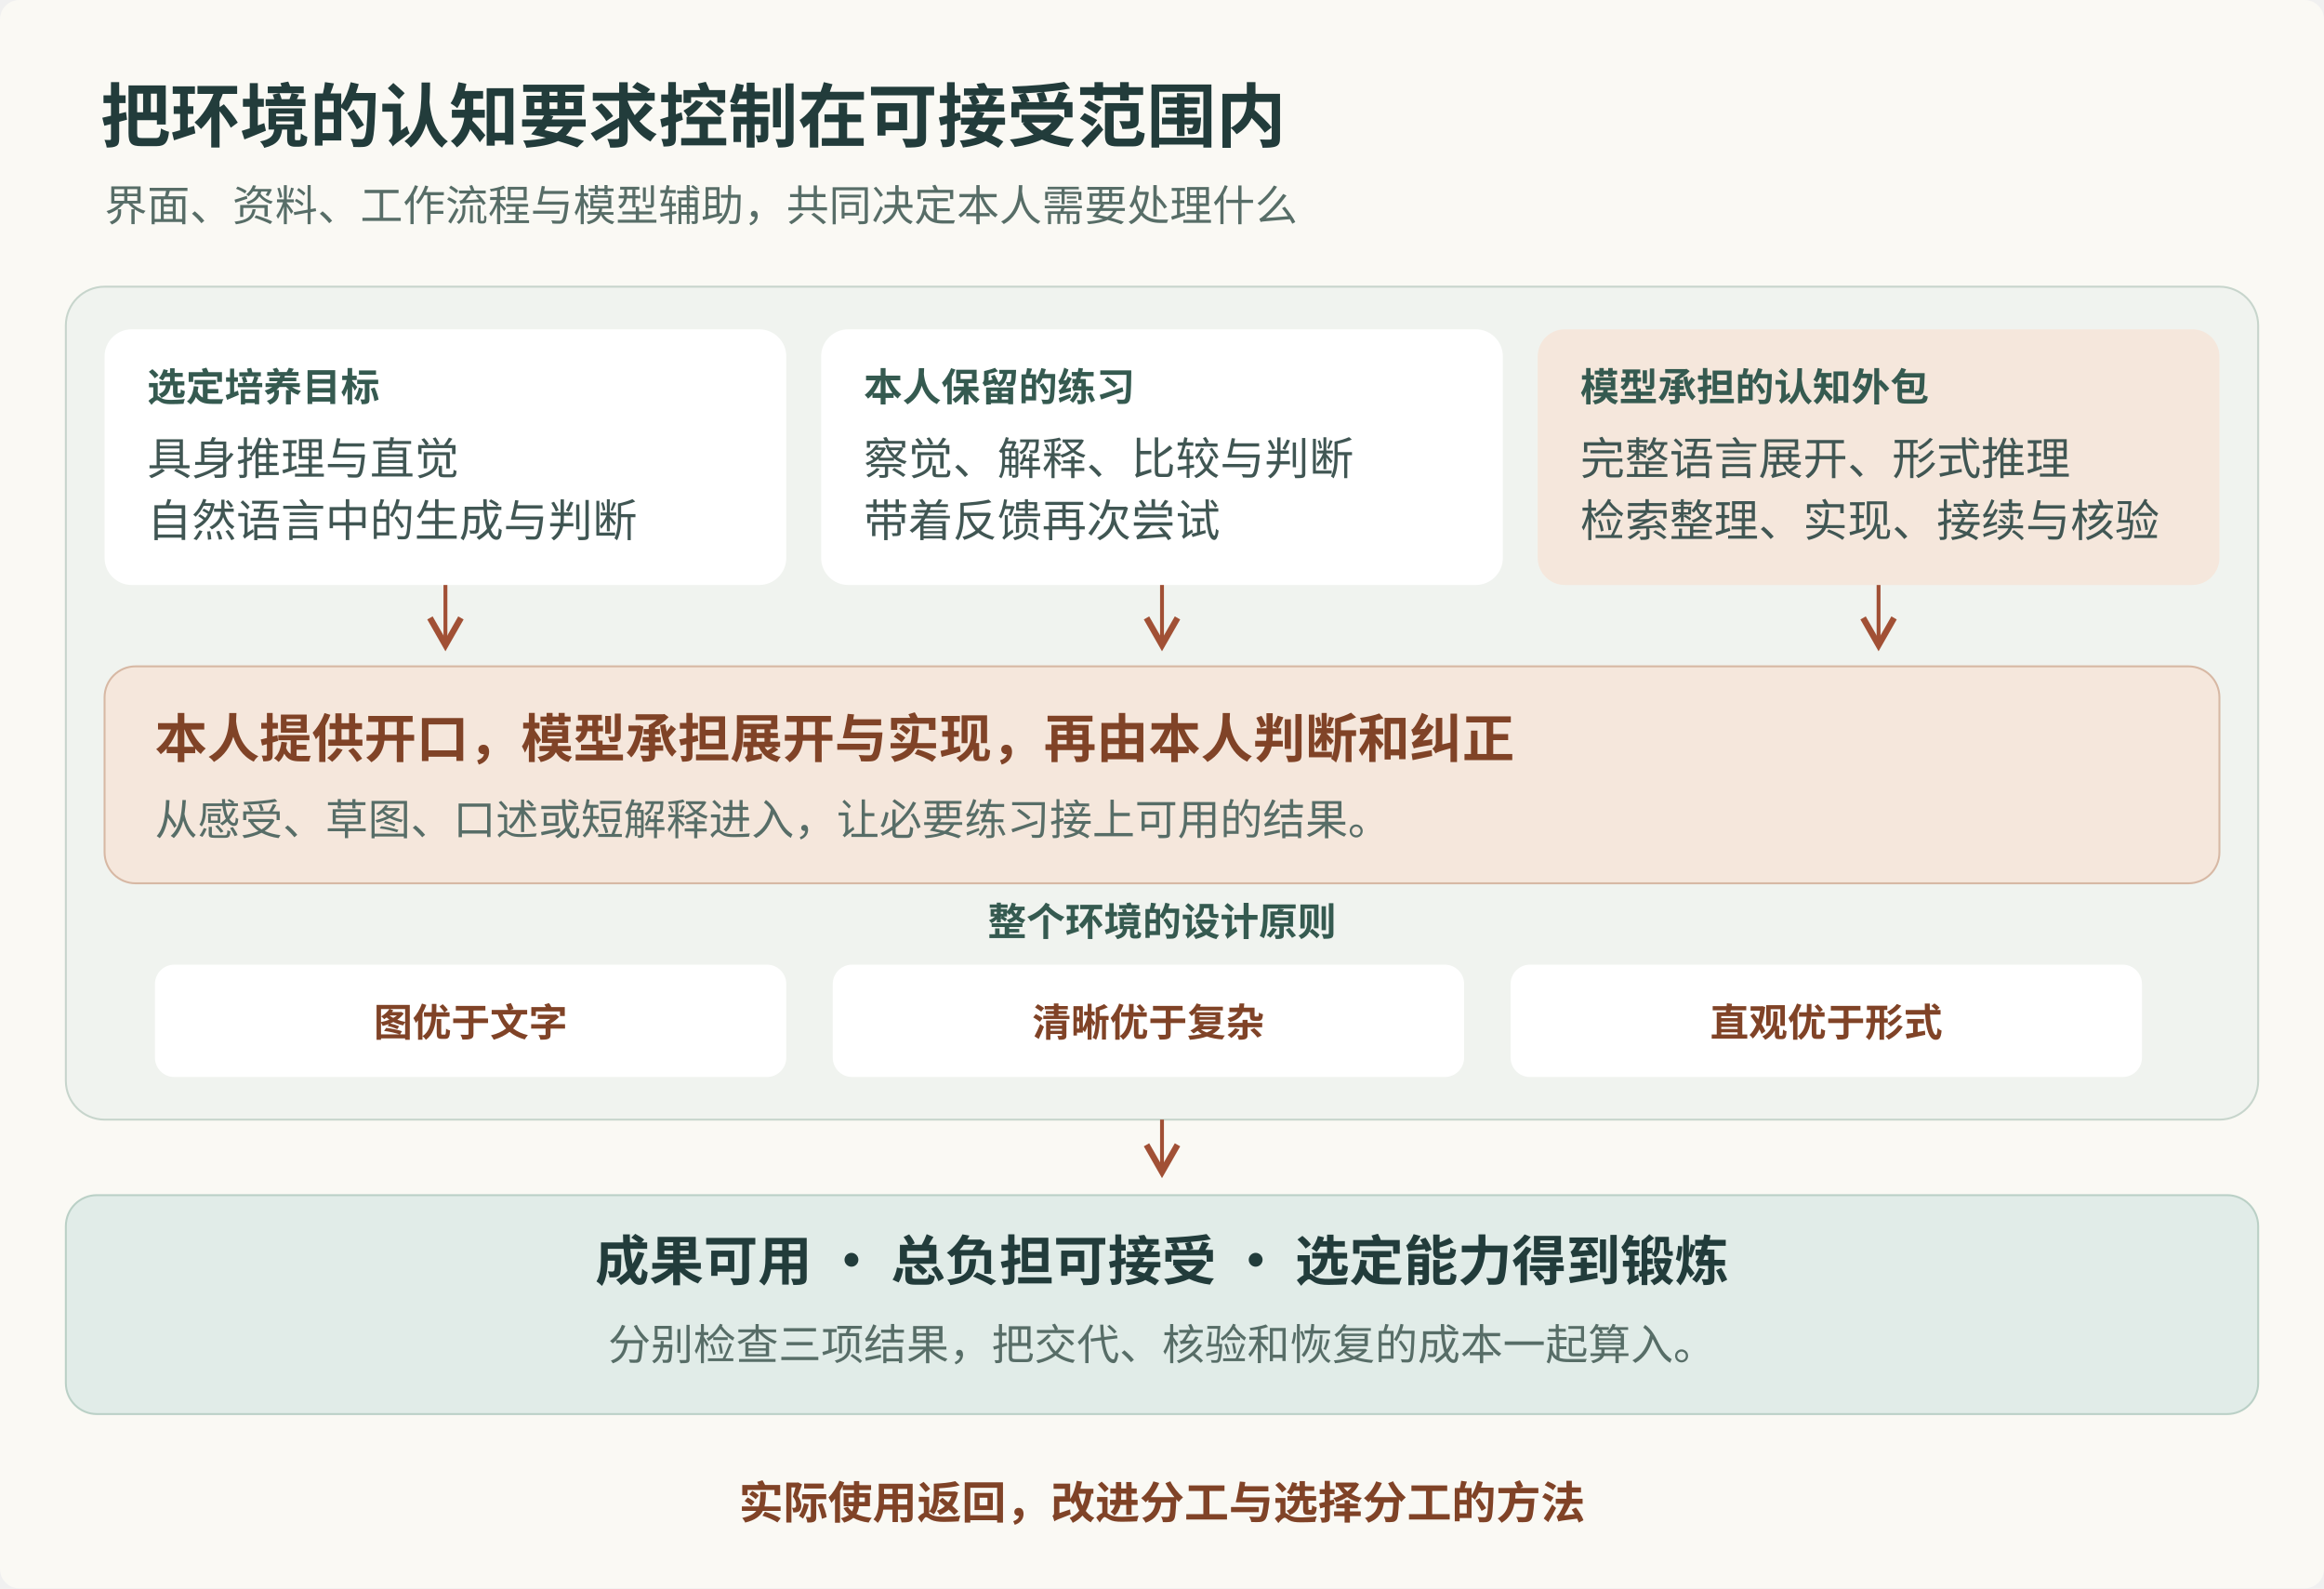
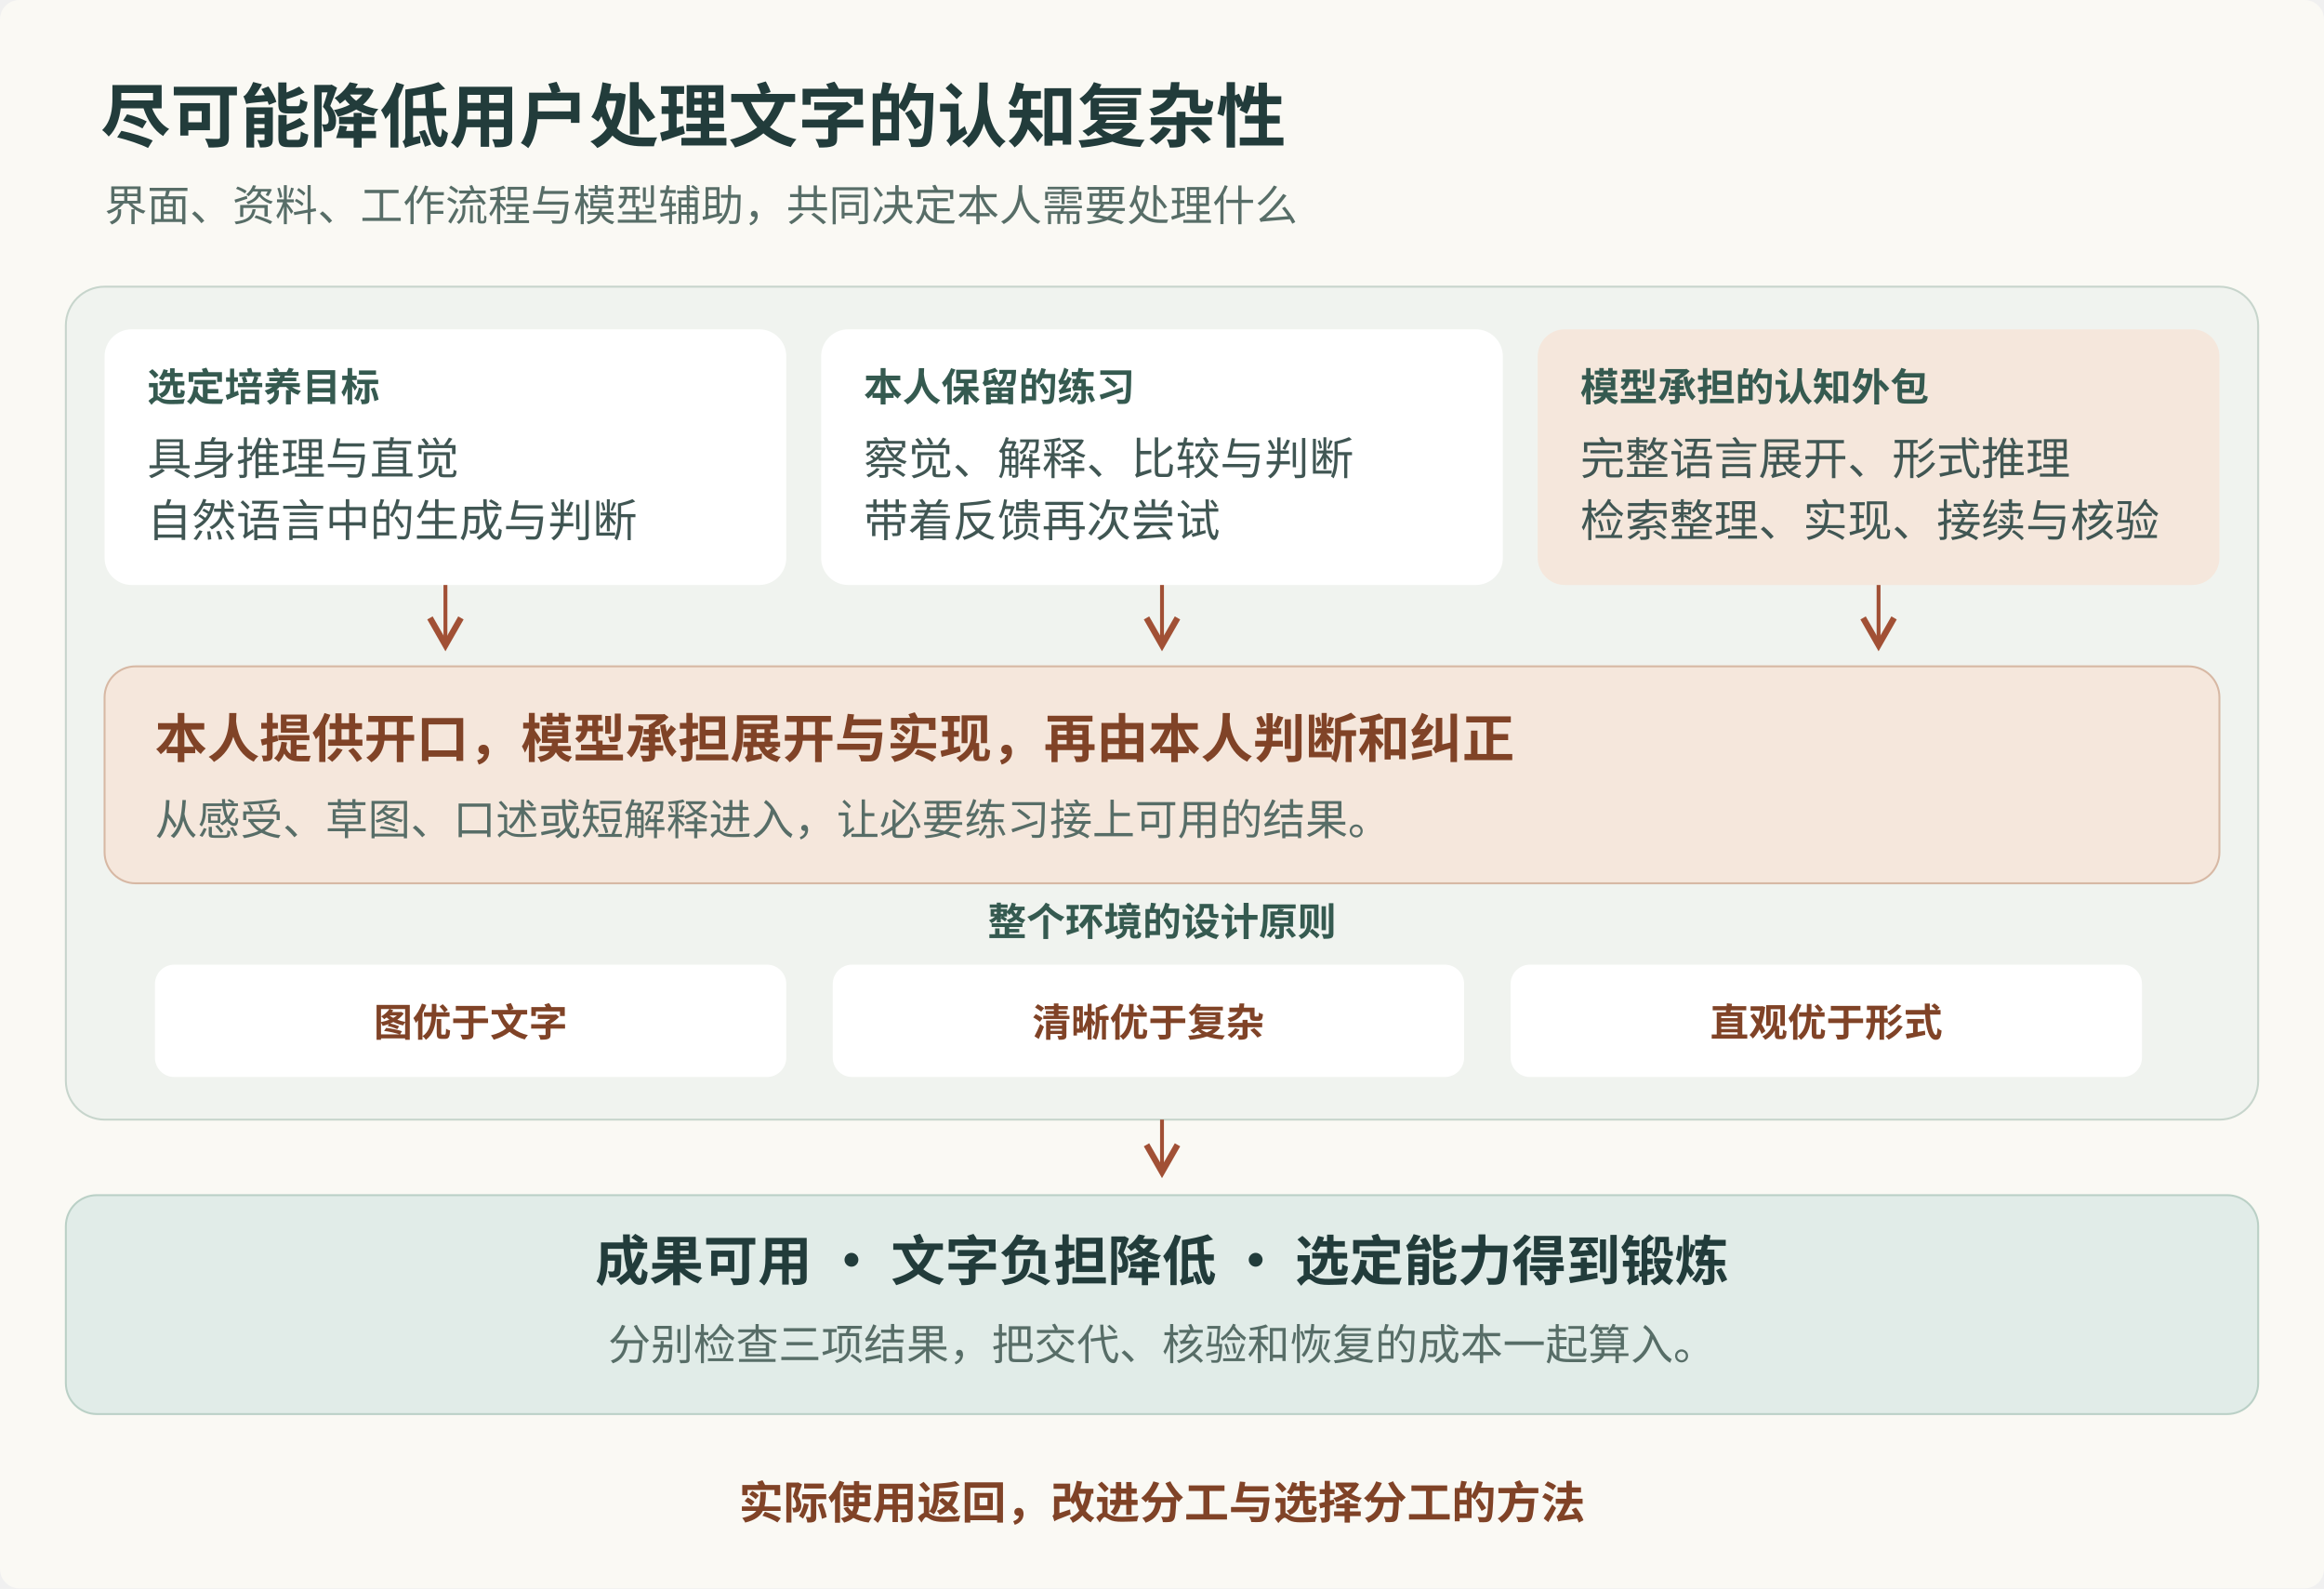
<svg xmlns="http://www.w3.org/2000/svg" role="img" aria-labelledby="title desc" viewBox="0 0 1200 820">
  <style>text{font-family:"PingFang SC","Noto Sans CJK SC","Microsoft YaHei",sans-serif}.title{font-size:36px;font-weight:600;fill:#223c3b}.sub{font-size:22px;fill:#576d67}.label{font-size:20px;font-weight:600;fill:#355a50}.body{font-size:23px;fill:#405653}.focus{font-size:27px;font-weight:600;fill:#804327}.rule{font-size:20px;font-weight:700;fill:#804327}.result{font-size:28px;font-weight:600;fill:#223c3b}.return{font-size:23px;font-weight:600;fill:#804327}</style>
  <defs>
    <marker id="arrow" markerWidth="10" markerHeight="10" refX="8" refY="5" orient="auto">
      <path d="M1 1L8 5L1 9" fill="none" stroke="#a15035" stroke-width="1.6" />
    </marker>
  </defs>
  <rect width="1200" height="820" rx="10" fill="#faf9f4" />
  <rect x="34" y="148" width="1132" height="430" rx="20" fill="#f0f3ef" stroke="#c7d5cc" />
-   <text x="52" y="73" class="title">把环境的认知要求控制在可接受范围内</text>
+   <text x="52" y="73" class="title">尽可能降低用户处理文字的认知复杂性</text>
  <text x="54" y="114" class="sub">界面、资料、工作流程与模型辅助，共同决定本人需要处理什么</text>
  <rect x="54" y="170" width="352" height="132" rx="14" fill="#ffffff" />
  <text x="76" y="207" class="label">选定培养目标</text>
  <text x="76" y="245" class="body">具身推理与直觉</text>
  <text x="76" y="277" class="body">自然语言中的生成与判断</text>
  <rect x="424" y="170" width="352" height="132" rx="14" fill="#ffffff" />
  <text x="446" y="207" class="label">本人保留的练习</text>
  <text x="446" y="245" class="body">察觉、解释、比较与判断</text>
  <text x="446" y="277" class="body">带着反馈再次尝试</text>
  <rect x="794" y="170" width="352" height="132" rx="14" fill="#f5e7dc" />
  <text x="816" y="207" class="label">模型承担的认知外包</text>
  <text x="816" y="245" class="body">完整语言展开、形式推理</text>
  <text x="816" y="277" class="body">检索整理、实现、接续与核验</text>
  <path d="M230 302V333" stroke="#a15035" stroke-width="2" marker-end="url(#arrow)" />
  <path d="M600 302V333" stroke="#a15035" stroke-width="2" marker-end="url(#arrow)" />
  <path d="M970 302V333" stroke="#a15035" stroke-width="2" marker-end="url(#arrow)" />
  <rect x="54" y="344" width="1092" height="112" rx="16" fill="#f5e7dc" stroke="#d7b8a4" />
  <text x="80" y="391" class="focus">本人提供开口，模型承担展开与实现，再由本人判断和纠正</text>
  <text x="80" y="431" class="sub">从感受、草图、口述或短解释进入，让必要练习接上可用的结果。</text>
  <text x="600" y="483" class="label" text-anchor="middle">整个环境的设计原则</text>
  <rect x="80" y="498" width="326" height="58" rx="10" fill="#ffffff" />
  <text x="243" y="535" class="rule" text-anchor="middle">图优于文字</text>
  <rect x="430" y="498" width="326" height="58" rx="10" fill="#ffffff" />
  <text x="593" y="535" class="rule" text-anchor="middle">清晰优于复杂</text>
  <rect x="780" y="498" width="326" height="58" rx="10" fill="#ffffff" />
  <text x="943" y="535" class="rule" text-anchor="middle">直观优于形式</text>
  <path d="M600 578V605" stroke="#a15035" stroke-width="2" marker-end="url(#arrow)" />
  <rect x="34" y="617" width="1132" height="113" rx="16" fill="#e1ece8" stroke="#bad0c6" />
-   <text x="600" y="661" class="result" text-anchor="middle">成果可用 · 总负担可接受 · 选定能力得到锻炼</text>
+   <text x="600" y="661" class="result" text-anchor="middle">成果可用 · 文字负担降低 · 选定能力得到锻炼</text>
  <text x="600" y="702" class="sub" text-anchor="middle">分别检查三项结果，把交代、核验和恢复的成本一起算入。</text>
  <text x="600" y="784" class="return" text-anchor="middle">实际使用返回，改进分工与选择分工的方法</text>
</svg>
